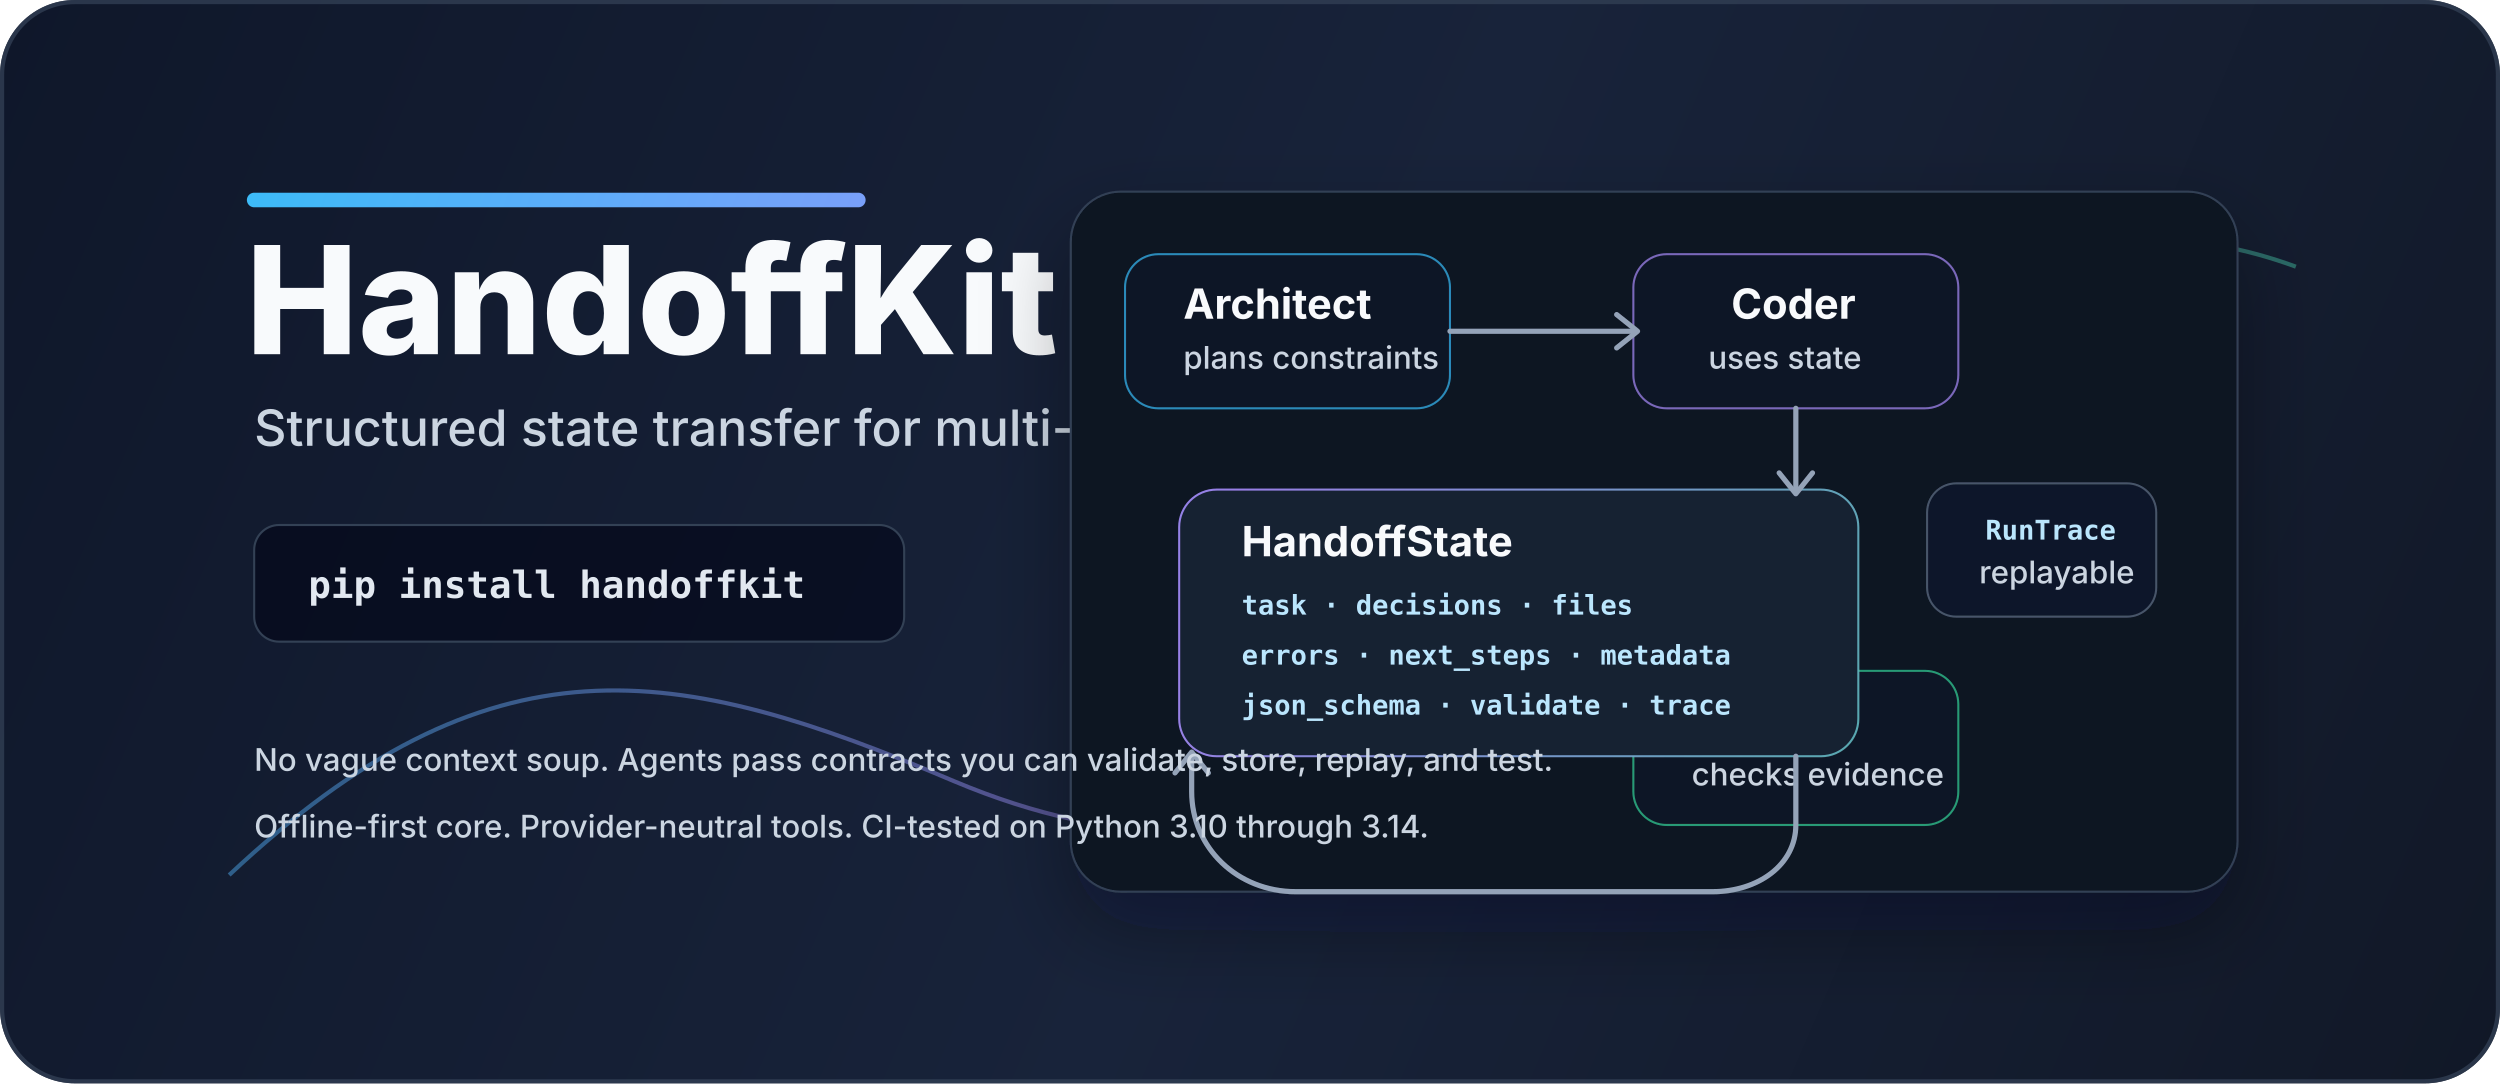
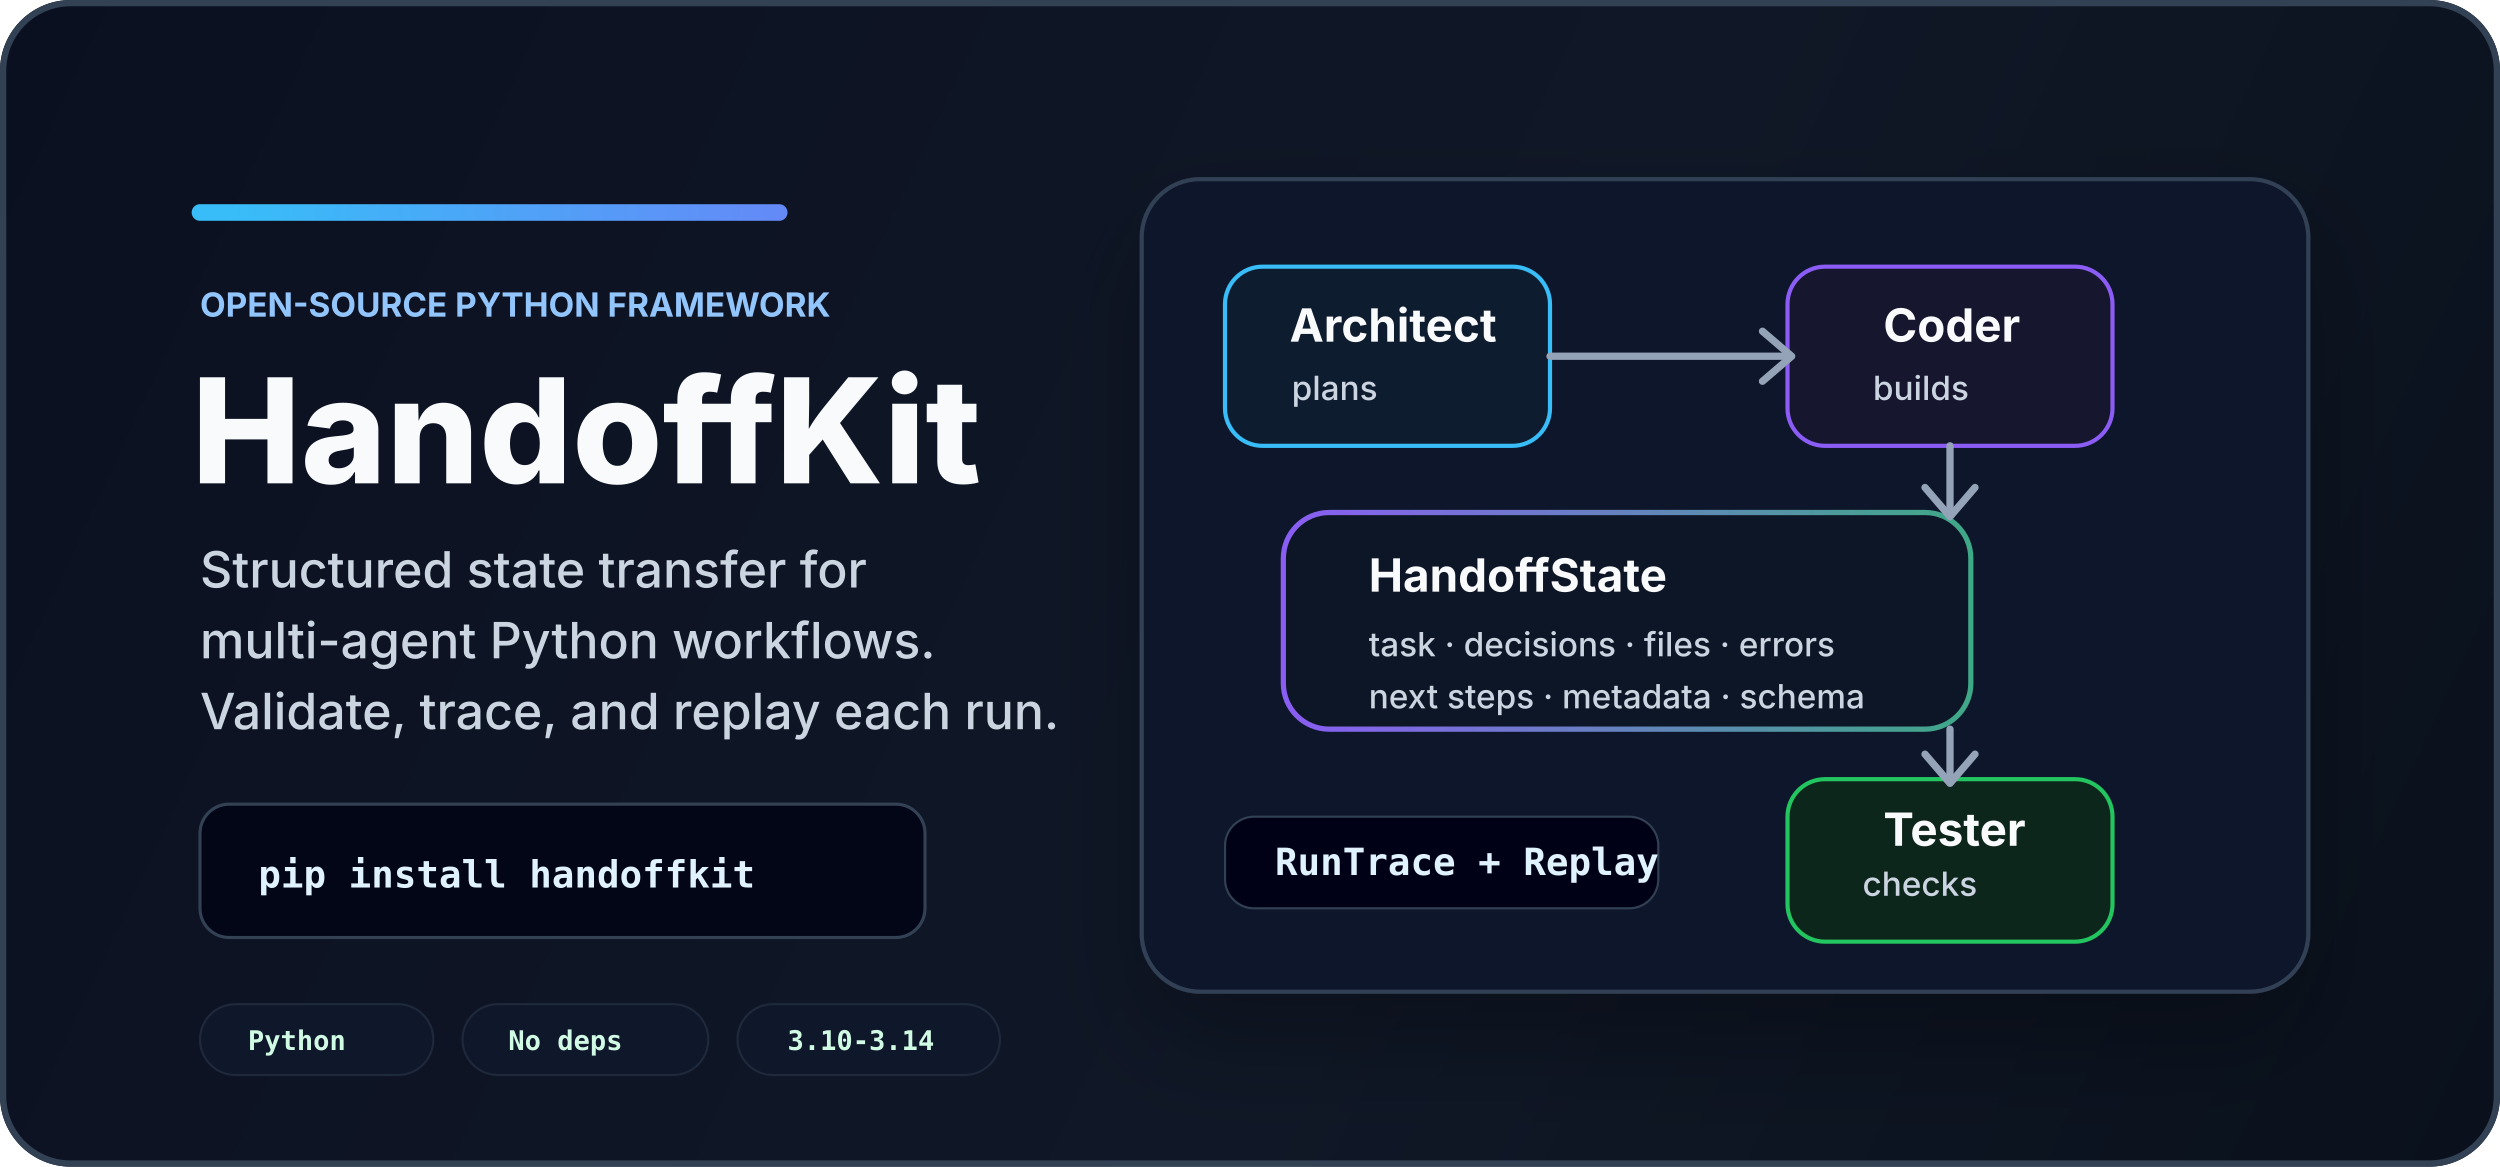
- <svg xmlns="http://www.w3.org/2000/svg" width="1200" height="520" viewBox="0 0 1200 520" fill="none" role="img" aria-labelledby="title desc">
+ <svg xmlns="http://www.w3.org/2000/svg" width="1200" height="560" viewBox="0 0 1200 560" fill="none" role="img" aria-labelledby="title desc">
  <defs>
-     <linearGradient id="bg" x1="0" y1="0" x2="1200" y2="520" gradientUnits="userSpaceOnUse">
-       <stop stop-color="#0F172A" />
-       <stop offset="0.52" stop-color="#18233A" />
-       <stop offset="1" stop-color="#111827" />
+     <linearGradient id="heroBg" x1="0" y1="0" x2="1200" y2="560" gradientUnits="userSpaceOnUse">
+       <stop stop-color="#0B1020" />
+       <stop offset="0.58" stop-color="#101827" />
+       <stop offset="1" stop-color="#0A111C" />
    </linearGradient>
-     <linearGradient id="primary" x1="100" y1="80" x2="1080" y2="420" gradientUnits="userSpaceOnUse">
+     <linearGradient id="accent" x1="112" y1="0" x2="1070" y2="0" gradientUnits="userSpaceOnUse">
      <stop stop-color="#38BDF8" />
-       <stop offset="0.5" stop-color="#A78BFA" />
-       <stop offset="1" stop-color="#34D399" />
+       <stop offset="0.52" stop-color="#8B5CF6" />
+       <stop offset="1" stop-color="#22C55E" />
    </linearGradient>
-     <filter id="softShadow" x="-20%" y="-20%" width="140%" height="140%" color-interpolation-filters="sRGB">
-       <feDropShadow dx="0" dy="18" stdDeviation="20" flood-color="#020617" flood-opacity="0.35" />
+     <filter id="cardShadow" x="-10%" y="-12%" width="120%" height="130%" color-interpolation-filters="sRGB">
+       <feDropShadow dx="0" dy="24" stdDeviation="24" flood-color="#000000" flood-opacity="0.28" />
    </filter>
    <style>
-       .title { font: 800 72px Inter, ui-sans-serif, system-ui, -apple-system, BlinkMacSystemFont, "Segoe UI", sans-serif; fill: #F8FAFC; letter-spacing: 0; }
+       .eyebrow { font: 700 16px Inter, ui-sans-serif, system-ui, sans-serif; fill: #93C5FD; letter-spacing: 0; }
+       .titleText { font: 800 70px Inter, ui-sans-serif, system-ui, sans-serif; fill: #F8FAFC; letter-spacing: 0; }
      .subtitle { font: 500 24px Inter, ui-sans-serif, system-ui, sans-serif; fill: #CBD5E1; letter-spacing: 0; }
-       .mono { font: 600 18px "JetBrains Mono", "SFMono-Regular", Consolas, monospace; fill: #E2E8F0; letter-spacing: 0; }
-       .label { font: 700 20px Inter, ui-sans-serif, system-ui, sans-serif; fill: #F8FAFC; letter-spacing: 0; }
-       .small { font: 500 15px Inter, ui-sans-serif, system-ui, sans-serif; fill: #CBD5E1; letter-spacing: 0; }
-       .tiny { font: 600 13px "JetBrains Mono", "SFMono-Regular", Consolas, monospace; fill: #BAE6FD; letter-spacing: 0; }
+       .mono { font: 700 18px "JetBrains Mono", "SFMono-Regular", Consolas, monospace; fill: #E0F2FE; letter-spacing: 0; }
+       .cardTitle { font: 750 22px Inter, ui-sans-serif, system-ui, sans-serif; fill: #F8FAFC; letter-spacing: 0; }
+       .cardBody { font: 500 16px Inter, ui-sans-serif, system-ui, sans-serif; fill: #CBD5E1; letter-spacing: 0; }
+       .chip { font: 700 13px "JetBrains Mono", "SFMono-Regular", Consolas, monospace; fill: #D1FAE5; letter-spacing: 0; }
    </style>
  </defs>
-   <rect width="1200" height="520" rx="36" fill="url(#bg)" />
-   <rect x="1" y="1" width="1198" height="518" rx="35" stroke="#334155" stroke-opacity="0.75" stroke-width="2" />
-   <path d="M110 420C236 302 324 318 458 375C615 441 715 362 822 238C914 132 1004 92 1102 128" stroke="url(#primary)" stroke-width="2" stroke-opacity="0.45" />
-   <path d="M122 96H412" stroke="url(#primary)" stroke-width="7" stroke-linecap="round" />
-   <text x="118" y="170" class="title">HandoffKit</text>
-   <text x="122" y="214" class="subtitle">Structured state transfer for multi-agent Python workflows.</text>
-   <rect x="122" y="252" width="312" height="56" rx="12" fill="#020617" fill-opacity="0.62" stroke="#334155" />
-   <text x="148" y="287" class="mono">pip install handoffkit</text>
-   <g filter="url(#softShadow)">
-     <rect x="514" y="92" width="560" height="336" rx="24" fill="#0B1220" stroke="#334155" />
-     <rect x="540" y="122" width="156" height="74" rx="16" fill="#111827" stroke="#38BDF8" stroke-opacity="0.7" />
-     <text x="568" y="153" class="label">Architect</text>
-     <text x="568" y="177" class="small">plans constraints</text>
-     <rect x="784" y="122" width="156" height="74" rx="16" fill="#111827" stroke="#A78BFA" stroke-opacity="0.7" />
-     <text x="831" y="153" class="label">Coder</text>
-     <text x="820" y="177" class="small">uses state</text>
-     <rect x="784" y="322" width="156" height="74" rx="16" fill="#111827" stroke="#34D399" stroke-opacity="0.7" />
-     <text x="827" y="353" class="label">Tester</text>
-     <text x="812" y="377" class="small">checks evidence</text>
-     <rect x="566" y="235" width="326" height="128" rx="18" fill="#172033" stroke="url(#primary)" stroke-opacity="0.9" />
-     <text x="596" y="267" class="label">HandoffState</text>
-     <text x="596" y="295" class="tiny">task · decisions · files</text>
-     <text x="596" y="319" class="tiny">errors · next_steps · metadata</text>
-     <text x="596" y="343" class="tiny">json_schema · validate · trace</text>
-     <path d="M696 159H784" stroke="#94A3B8" stroke-width="2.5" stroke-linecap="round" />
-     <path d="M776 151L786 159L776 167" stroke="#94A3B8" stroke-width="2.5" stroke-linecap="round" stroke-linejoin="round" />
-     <path d="M862 196V235" stroke="#94A3B8" stroke-width="2.5" stroke-linecap="round" />
-     <path d="M854 227L862 237L870 227" stroke="#94A3B8" stroke-width="2.5" stroke-linecap="round" stroke-linejoin="round" />
-     <path d="M862 363V396C862 415 844 428 822 428H622C594 428 572 407 572 380V363" stroke="#94A3B8" stroke-width="2.5" stroke-linecap="round" />
-     <path d="M580 371L572 361L564 371" stroke="#94A3B8" stroke-width="2.5" stroke-linecap="round" stroke-linejoin="round" />
-     <rect x="925" y="232" width="110" height="64" rx="14" fill="#0F172A" stroke="#475569" />
-     <text x="953" y="259" class="tiny">RunTrace</text>
-     <text x="950" y="280" class="small">replayable</text>
+   <rect width="1200" height="560" rx="34" fill="url(#heroBg)" />
+   <rect x="1.5" y="1.5" width="1197" height="557" rx="32.5" stroke="#334155" stroke-width="3" />
+   <path d="M96 102H374" stroke="url(#accent)" stroke-width="8" stroke-linecap="round" />
+   <text x="96" y="152" class="eyebrow">OPEN-SOURCE PYTHON FRAMEWORK</text>
+   <text x="92" y="232" class="titleText">HandoffKit</text>
+   <text x="96" y="282" class="subtitle">Structured state transfer for</text>
+   <text x="96" y="316" class="subtitle">multi-agent Python workflows.</text>
+   <text x="96" y="350" class="subtitle">Validate, trace, and replay each run.</text>
+   <rect x="96" y="386" width="348" height="64" rx="14" fill="#020617" stroke="#334155" stroke-width="1.5" />
+   <text x="124" y="426" class="mono">pip install handoffkit</text>
+   <g transform="translate(96 482)">
+     <rect x="0" y="0" width="112" height="34" rx="17" fill="#0F172A" stroke="#1E293B" />
+     <text x="23" y="22" class="chip">Python</text>
+     <rect x="126" y="0" width="118" height="34" rx="17" fill="#0F172A" stroke="#1E293B" />
+     <text x="148" y="22" class="chip">No deps</text>
+     <rect x="258" y="0" width="126" height="34" rx="17" fill="#0F172A" stroke="#1E293B" />
+     <text x="282" y="22" class="chip">3.10-3.14</text>
  </g>
-   <text x="122" y="370" class="small">No vague context soup. Agents pass contracts you can validate, store, replay, and test.</text>
-   <text x="122" y="402" class="small">Offline-first core. Provider-neutral tools. CI-tested on Python 3.10 through 3.14.</text>
+   <g filter="url(#cardShadow)">
+     <rect x="548" y="86" width="560" height="390" rx="28" fill="#0F172A" stroke="#334155" stroke-width="2" />
+     <rect x="588" y="128" width="156" height="86" rx="18" fill="#111C2E" stroke="#38BDF8" stroke-width="2" />
+     <text x="619" y="164" class="cardTitle">Architect</text>
+     <text x="620" y="192" class="cardBody">plans</text>
+     <rect x="858" y="128" width="156" height="86" rx="18" fill="#17172D" stroke="#8B5CF6" stroke-width="2" />
+     <text x="904" y="164" class="cardTitle">Coder</text>
+     <text x="899" y="192" class="cardBody">builds</text>
+     <rect x="858" y="374" width="156" height="78" rx="18" fill="#10251B" stroke="#22C55E" stroke-width="2" />
+     <text x="904" y="406" class="cardTitle">Tester</text>
+     <text x="894" y="430" class="cardBody">checks</text>
+     <rect x="616" y="246" width="330" height="104" rx="22" fill="#111827" stroke="url(#accent)" stroke-width="2.5" />
+     <text x="657" y="284" class="cardTitle">HandoffState</text>
+     <text x="657" y="315" class="cardBody">task · decisions · files · errors</text>
+     <text x="657" y="340" class="cardBody">next steps · metadata · schema</text>
+     <path d="M744 171H858" stroke="#94A3B8" stroke-width="3.5" stroke-linecap="round" />
+     <path d="M846 159L860 171L846 183" stroke="#94A3B8" stroke-width="3.5" stroke-linecap="round" stroke-linejoin="round" />
+     <path d="M936 214V246" stroke="#94A3B8" stroke-width="3.5" stroke-linecap="round" />
+     <path d="M924 234L936 248L948 234" stroke="#94A3B8" stroke-width="3.5" stroke-linecap="round" stroke-linejoin="round" />
+     <path d="M936 350V374" stroke="#94A3B8" stroke-width="3.5" stroke-linecap="round" />
+     <path d="M924 362L936 376L948 362" stroke="#94A3B8" stroke-width="3.5" stroke-linecap="round" stroke-linejoin="round" />
+     <rect x="588" y="392" width="208" height="44" rx="14" fill="#020617" stroke="#334155" />
+     <text x="612" y="420" class="mono">RunTrace + Replay</text>
+   </g>
</svg>
